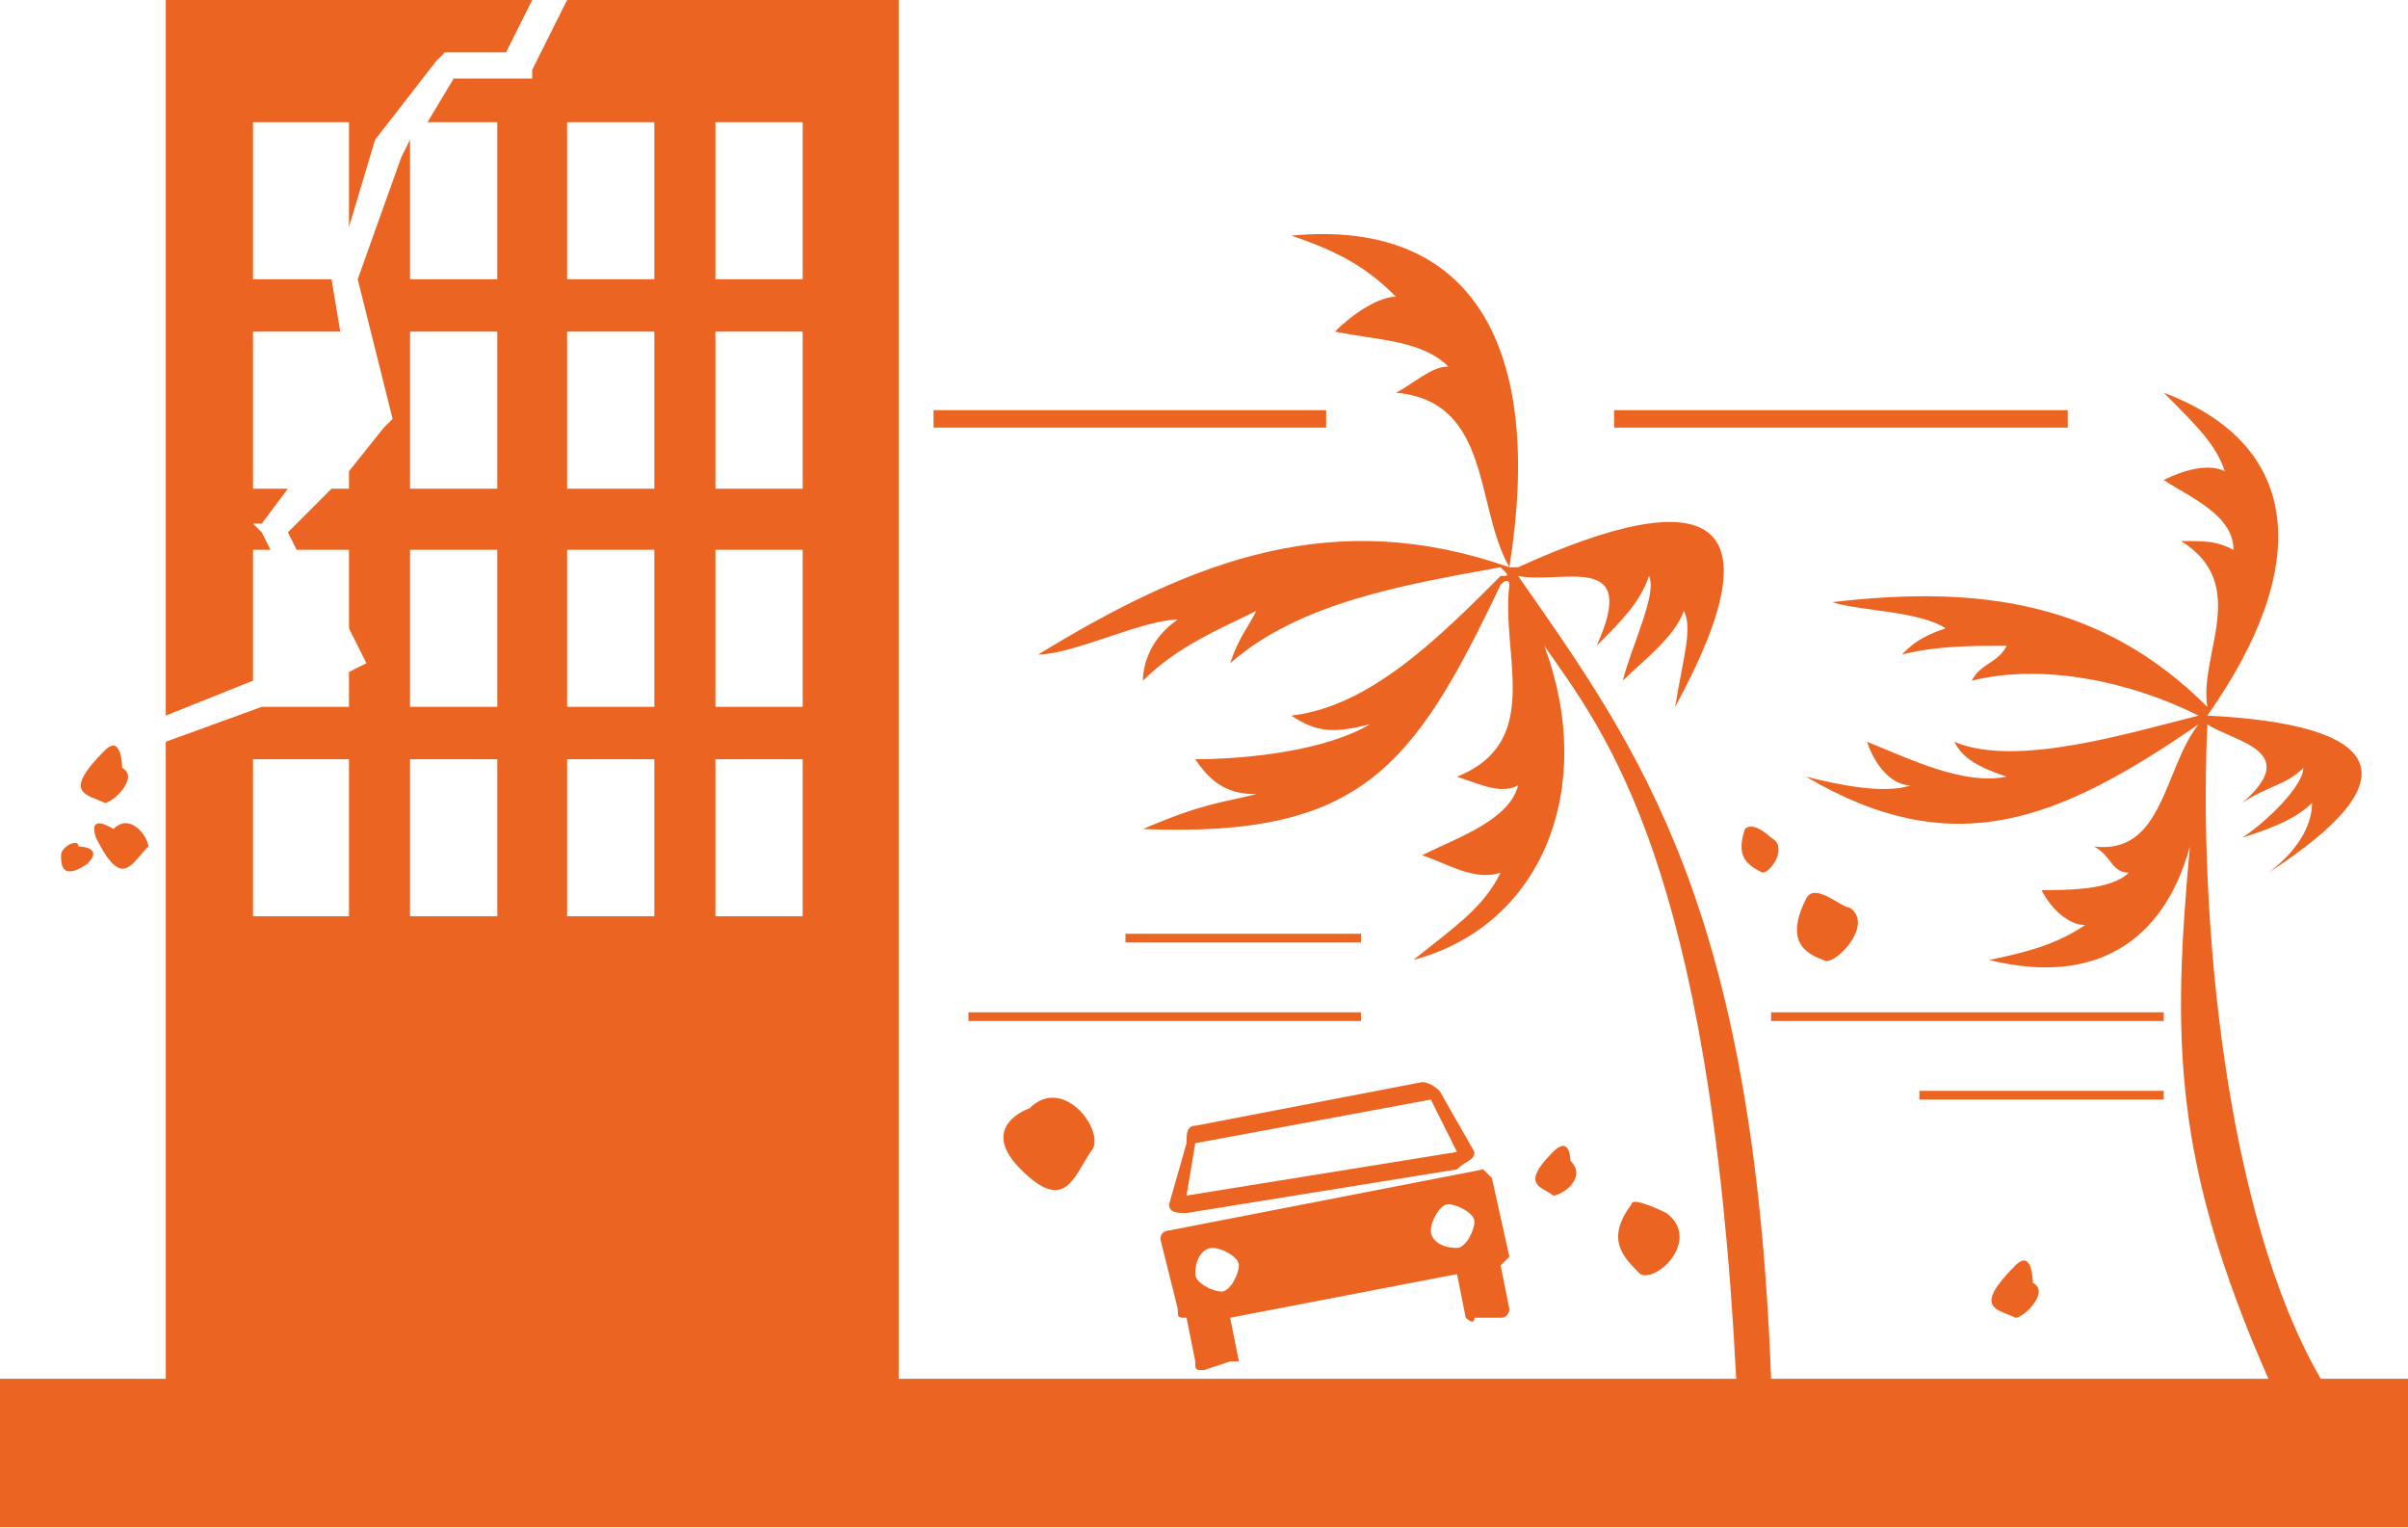
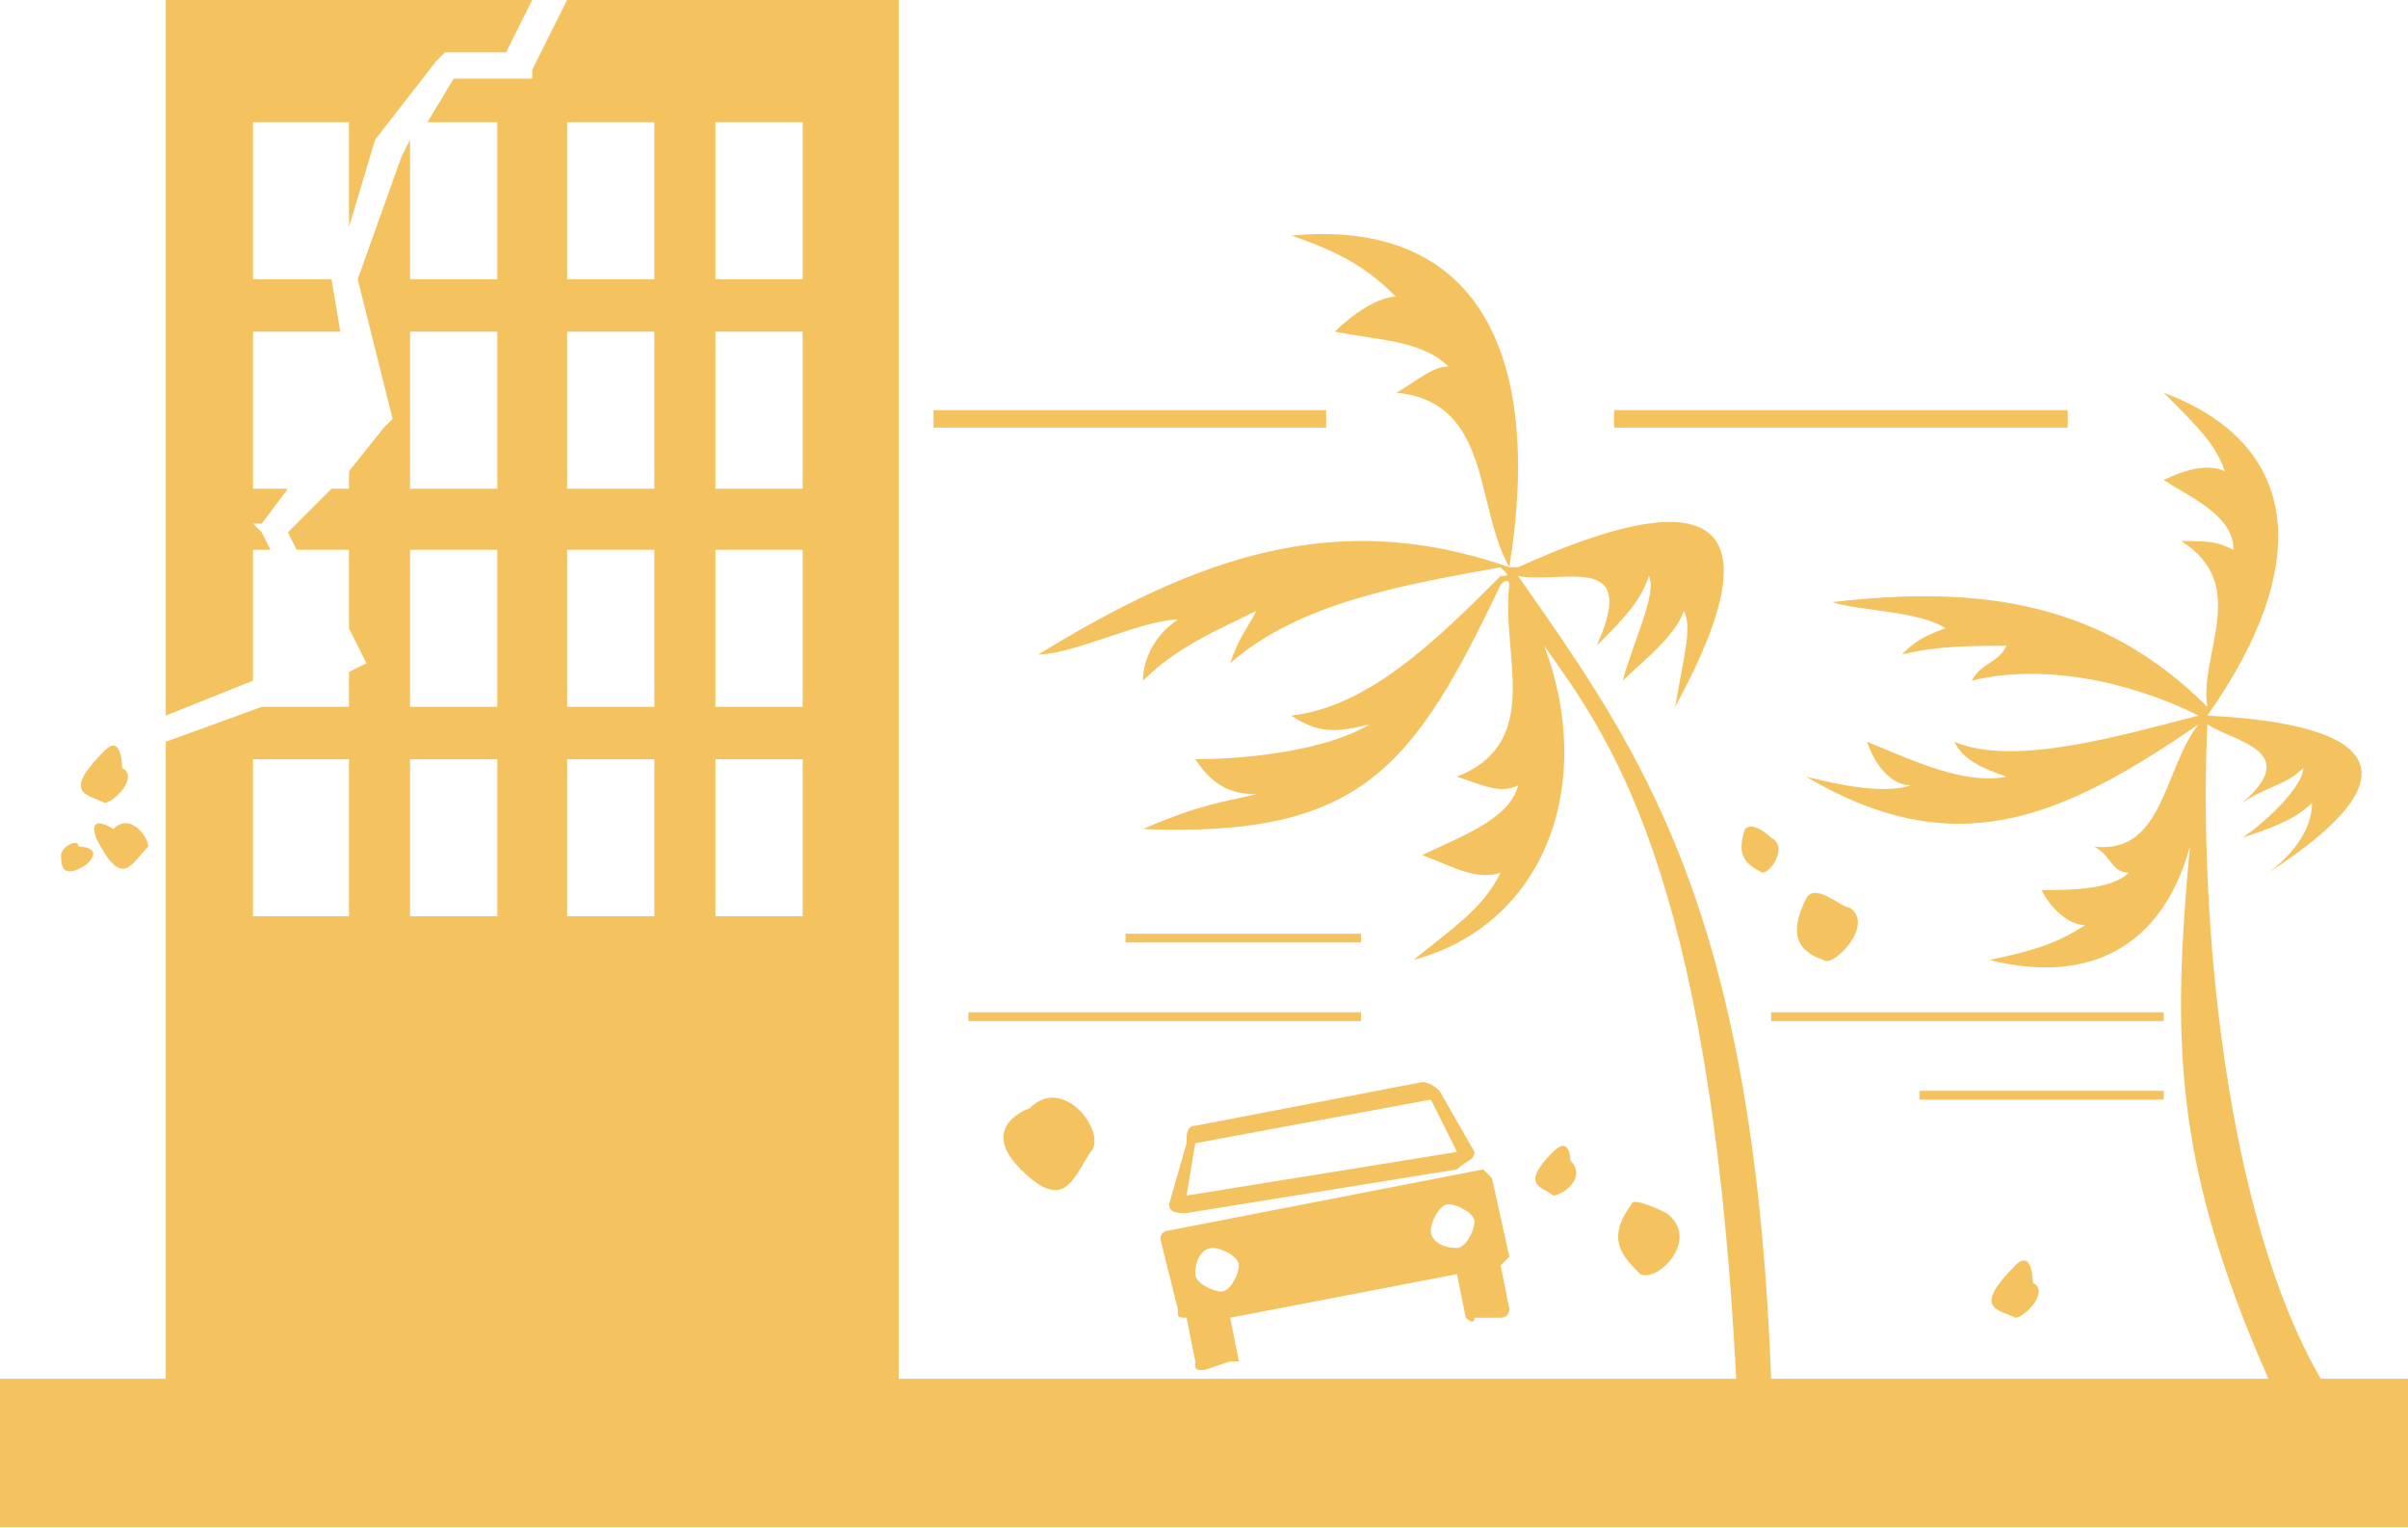
- <svg xmlns="http://www.w3.org/2000/svg" fill="#EC6421" xml:space="preserve" version="1.1" style="shape-rendering:geometricPrecision;text-rendering:geometricPrecision;image-rendering:optimizeQuality;" viewBox="0 0 276 175" x="0px" y="0px" fill-rule="evenodd" clip-rule="evenodd">
+ <svg xmlns="http://www.w3.org/2000/svg" fill="#F5C260" xml:space="preserve" version="1.1" style="shape-rendering:geometricPrecision;text-rendering:geometricPrecision;image-rendering:optimizeQuality;" viewBox="0 0 276 175" x="0px" y="0px" fill-rule="evenodd" clip-rule="evenodd">
  <defs>
    <style type="text/css">
   
-     .fil2 {fill:#EC6421}
-     .fil1 {fill:#EC6421}
-     .fil3 {fill:#EC6421;fill-rule:nonzero}
-     .fil0 {fill:#EC6421;fill-rule:nonzero}
+     .fil2 {fill:#F5C260}
+     .fil1 {fill:#F5C260}
+     .fil3 {fill:#F5C260;fill-rule:nonzero}
+     .fil0 {fill:#F5C260;fill-rule:nonzero}
   
  </style>
  </defs>
  <g>
    <path class="fil0" d="M137 129l26 -5c1,0 2,1 2,1l4 7c0,1 -1,1 -2,2l-31 5c-1,0 -2,0 -2,-1l2 -7c0,-1 0,-2 1,-2zm27 -3l-27 5 -1 6 31 -5 -3 -6z" />
    <path class="fil1" d="M134 141l36 -7c0,0 1,1 1,1l2 9c0,0 -1,1 -1,1l1 5c0,0 0,1 -1,1l-3 0c0,1 -1,0 -1,0l-1 -5 -26 5 1 5c0,0 -1,0 -1,0l-3 1c-1,0 -1,0 -1,-1l-1 -5c-1,0 -1,0 -1,-1l-2 -8c0,-1 1,-1 1,-1zm32 -3c1,0 3,1 3,2 0,1 -1,3 -2,3 -2,0 -3,-1 -3,-2 0,-1 1,-3 2,-3zm-27 5c1,0 3,1 3,2 0,1 -1,3 -2,3 -1,0 -3,-1 -3,-2 0,-2 1,-3 2,-3z" />
    <path class="fil1" d="M118 127c4,-4 9,3 7,5 -2,3 -3,7 -8,2 -5,-5 1,-7 1,-7z" />
    <path class="fil1" d="M191 139c4,3 -1,8 -3,7 -2,-2 -4,-4 -1,-8 0,-1 4,1 4,1z" />
    <path class="fil2" d="M180 133c2,2 -1,4 -2,4 -1,-1 -4,-1 0,-5 2,-2 2,1 2,1z" />
    <polygon class="fil1" points="19,0 61,0 58,6 51,6 51,6 50,7 43,16 43,16 40,26 40,14 29,14 29,32 38,32 38,32 39,38 29,38 29,56 33,56 30,60 29,60 30,61 31,63 29,63 29,78 19,82 " />
    <path class="fil1" d="M203 96c2,1 0,4 -1,4 -2,-1 -3,-2 -2,-5 1,-1 3,1 3,1z" />
    <path class="fil1" d="M14 88c2,1 -1,4 -2,4 -2,-1 -5,-1 0,-6 2,-2 2,2 2,2z" />
    <path class="fil1" d="M13 95c2,-2 4,1 4,2 -2,2 -3,5 -6,-1 -1,-3 2,-1 2,-1z" />
    <path class="fil1" d="M9 97c0,-1 -2,0 -2,1 0,1 0,3 3,1 2,-2 -1,-2 -1,-2z" />
    <path class="fil1" d="M212 104c3,2 -2,7 -3,6 -3,-1 -4,-3 -2,-7 1,-2 4,1 5,1z" />
    <path class="fil1" d="M65 0l38 0 0 158 96 0c-3,-59 -15,-74 -22,-84 6,16 0,32 -15,36 5,-4 8,-6 10,-10 -3,1 -6,-1 -9,-2 4,-2 10,-4 11,-8 -2,1 -4,0 -7,-1 10,-4 5,-14 6,-22 0,0 0,-1 -1,0 -10,21 -16,29 -41,28 7,-3 9,-3 13,-4 -3,0 -5,-1 -7,-4 6,0 15,-1 20,-4 -4,1 -6,1 -9,-1 9,-1 17,-9 24,-16 1,0 1,0 0,-1 -11,2 -23,4 -31,11 1,-3 2,-4 3,-6 -4,2 -9,4 -13,8 0,-2 1,-5 4,-7 -4,0 -12,4 -16,4 18,-11 34,-17 54,-10 -4,-7 -2,-19 -13,-20 2,-1 4,-3 6,-3 -3,-3 -8,-3 -13,-4 2,-2 5,-4 7,-4 -3,-3 -6,-5 -12,-7 21,-2 29,13 25,38 0,0 1,0 1,0 22,-10 30,-6 18,16 1,-6 2,-9 1,-11 -1,3 -5,6 -7,8 1,-4 4,-10 3,-12 -1,3 -3,5 -6,8 5,-11 -4,-7 -9,-8 14,20 27,38 29,92l57 0c-11,-25 -11,-39 -9,-61 -3,11 -11,16 -23,13 5,-1 8,-2 11,-4 -2,0 -4,-2 -5,-4 3,0 8,0 10,-2 -2,0 -2,-2 -4,-3 8,1 8,-9 12,-14 0,0 0,-1 0,0 -16,11 -28,16 -45,6 4,1 9,2 12,1 -2,0 -4,-2 -5,-5 5,2 11,5 16,4 -3,-1 -5,-2 -6,-4 7,3 20,-1 28,-3 0,0 0,0 0,0 -8,-4 -18,-6 -26,-4 1,-2 3,-2 4,-4 -4,0 -8,0 -12,1 1,-1 2,-2 5,-3 -3,-2 -10,-2 -13,-3 17,-2 31,0 43,12 -1,-6 5,-14 -3,-19 3,0 4,0 6,1 0,-4 -5,-6 -8,-8 2,-1 5,-2 7,-1 -1,-3 -3,-5 -7,-9 16,6 17,20 5,37 0,0 0,0 0,0 20,1 24,7 7,18 4,-3 5,-6 5,-8 -2,2 -5,3 -8,4 3,-2 7,-6 7,-8 -2,2 -4,2 -7,4 7,-6 -1,-7 -4,-9 -1,22 2,56 13,75l10 0 0 17 -276 0 0 -17 19 0 0 -73 11 -4 10 0 0 -4 0 0 2 -1 -1 -2 -1 -2 0 -9 -6 0 -1 -2 5 -5 2 0 0 -2 4 -5 1 -1 0 0 -4 -16 5 -14 1 -2 0 16 10 0 0 -18 -8 0 3 -5 8 0 1 0 0 -1 4 -8zm17 87l10 0 0 18 -10 0 0 -18zm-17 0l10 0 0 18 -10 0 0 -18zm-18 0l10 0 0 18 -10 0 0 -18zm-18 0l11 0 0 18 -11 0 0 -18zm53 -24l10 0 0 18 -10 0 0 -18zm-17 0l10 0 0 18 -10 0 0 -18zm-18 0l10 0 0 18 -10 0 0 -18zm35 -25l10 0 0 18 -10 0 0 -18zm-17 0l10 0 0 18 -10 0 0 -18zm-18 0l10 0 0 18 -10 0 0 -18zm35 -24l10 0 0 18 -10 0 0 -18zm-17 0l10 0 0 18 -10 0 0 -18z" />
    <polygon class="fil3" points="185,49 237,49 237,47 185,47 " />
    <polygon class="fil3" points="107,49 152,49 152,47 107,47 " />
    <polygon class="fil3" points="111,117 156,117 156,116 111,116 " />
    <polygon class="fil3" points="203,117 248,117 248,116 203,116 " />
    <polygon class="fil3" points="129,108 156,108 156,107 129,107 " />
    <polygon class="fil3" points="220,126 248,126 248,125 220,125 " />
    <path class="fil1" d="M233 147c2,1 -1,4 -2,4 -2,-1 -5,-1 0,-6 2,-2 2,2 2,2z" />
  </g>
</svg>
